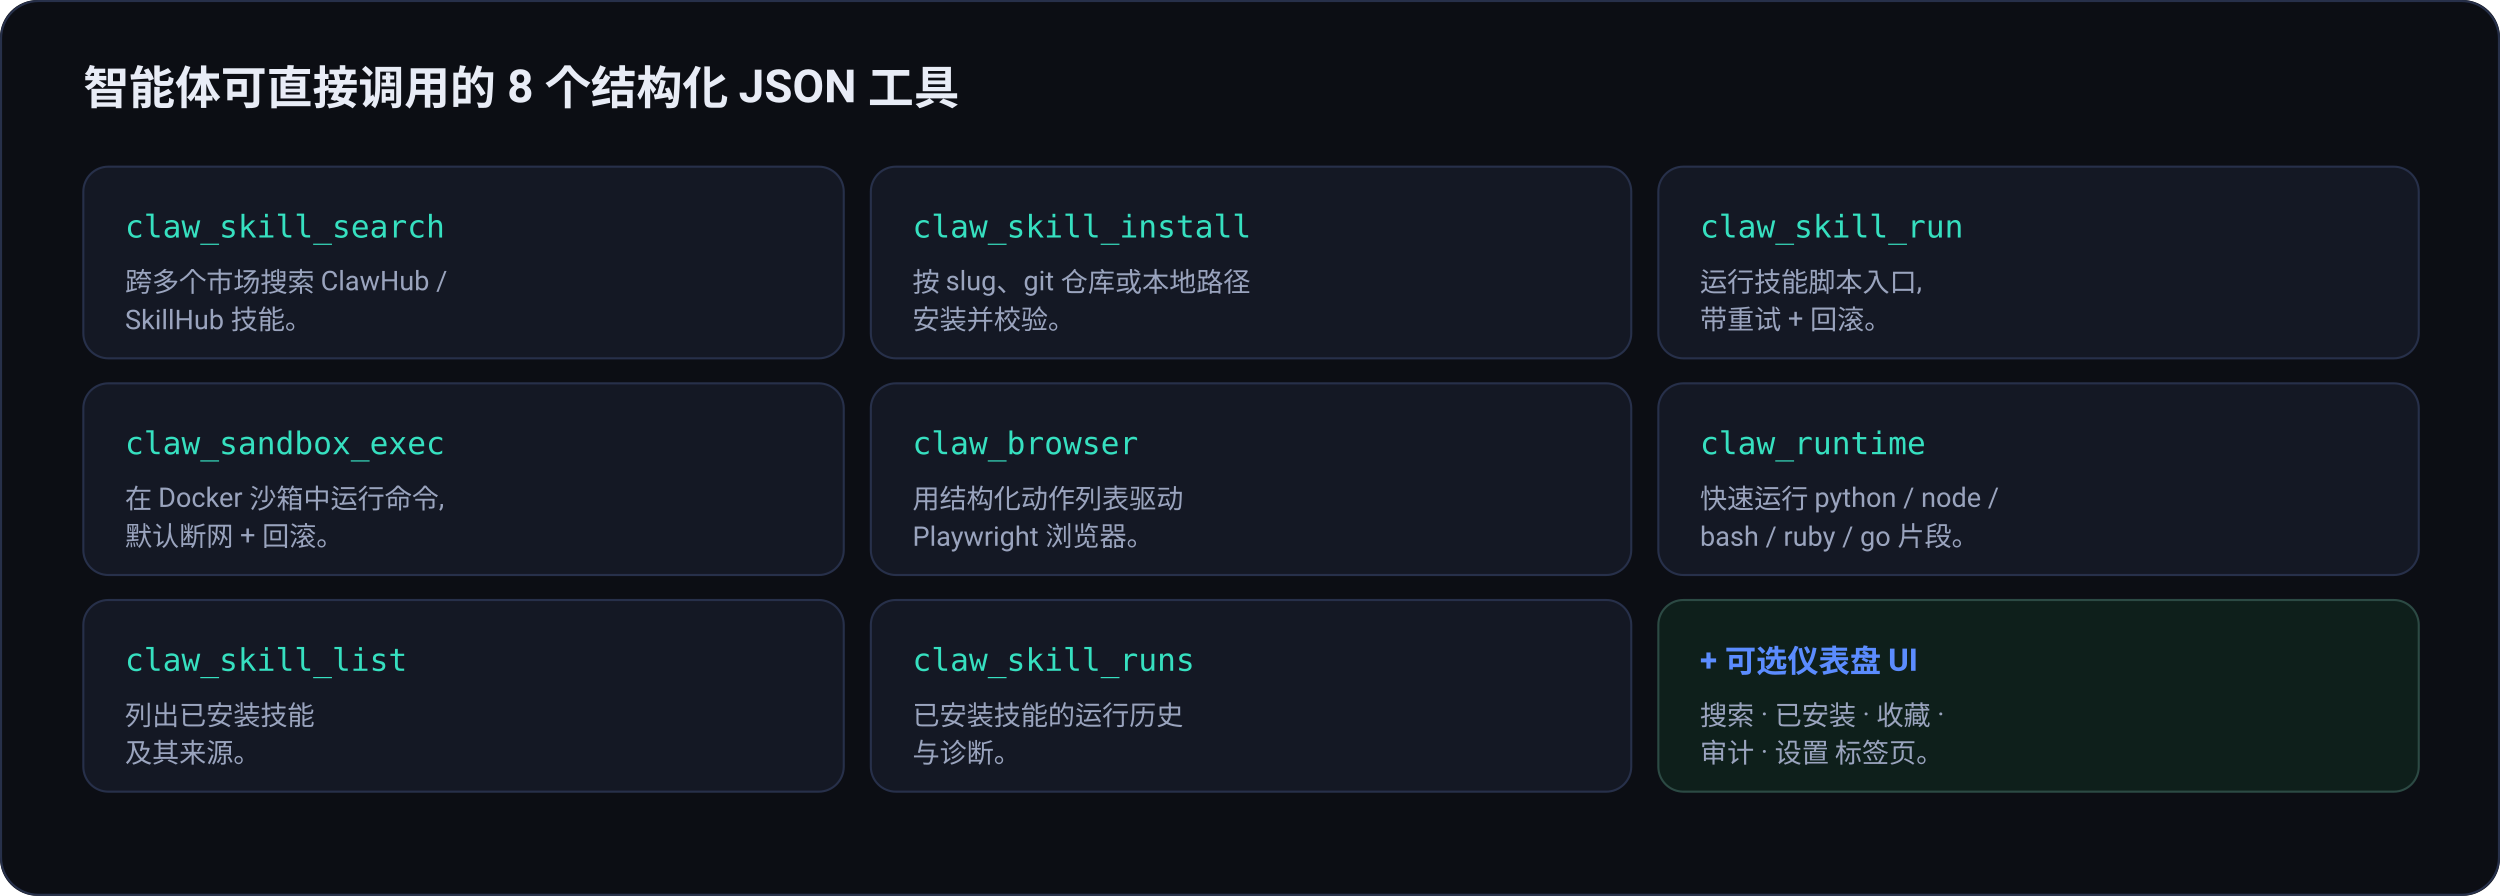
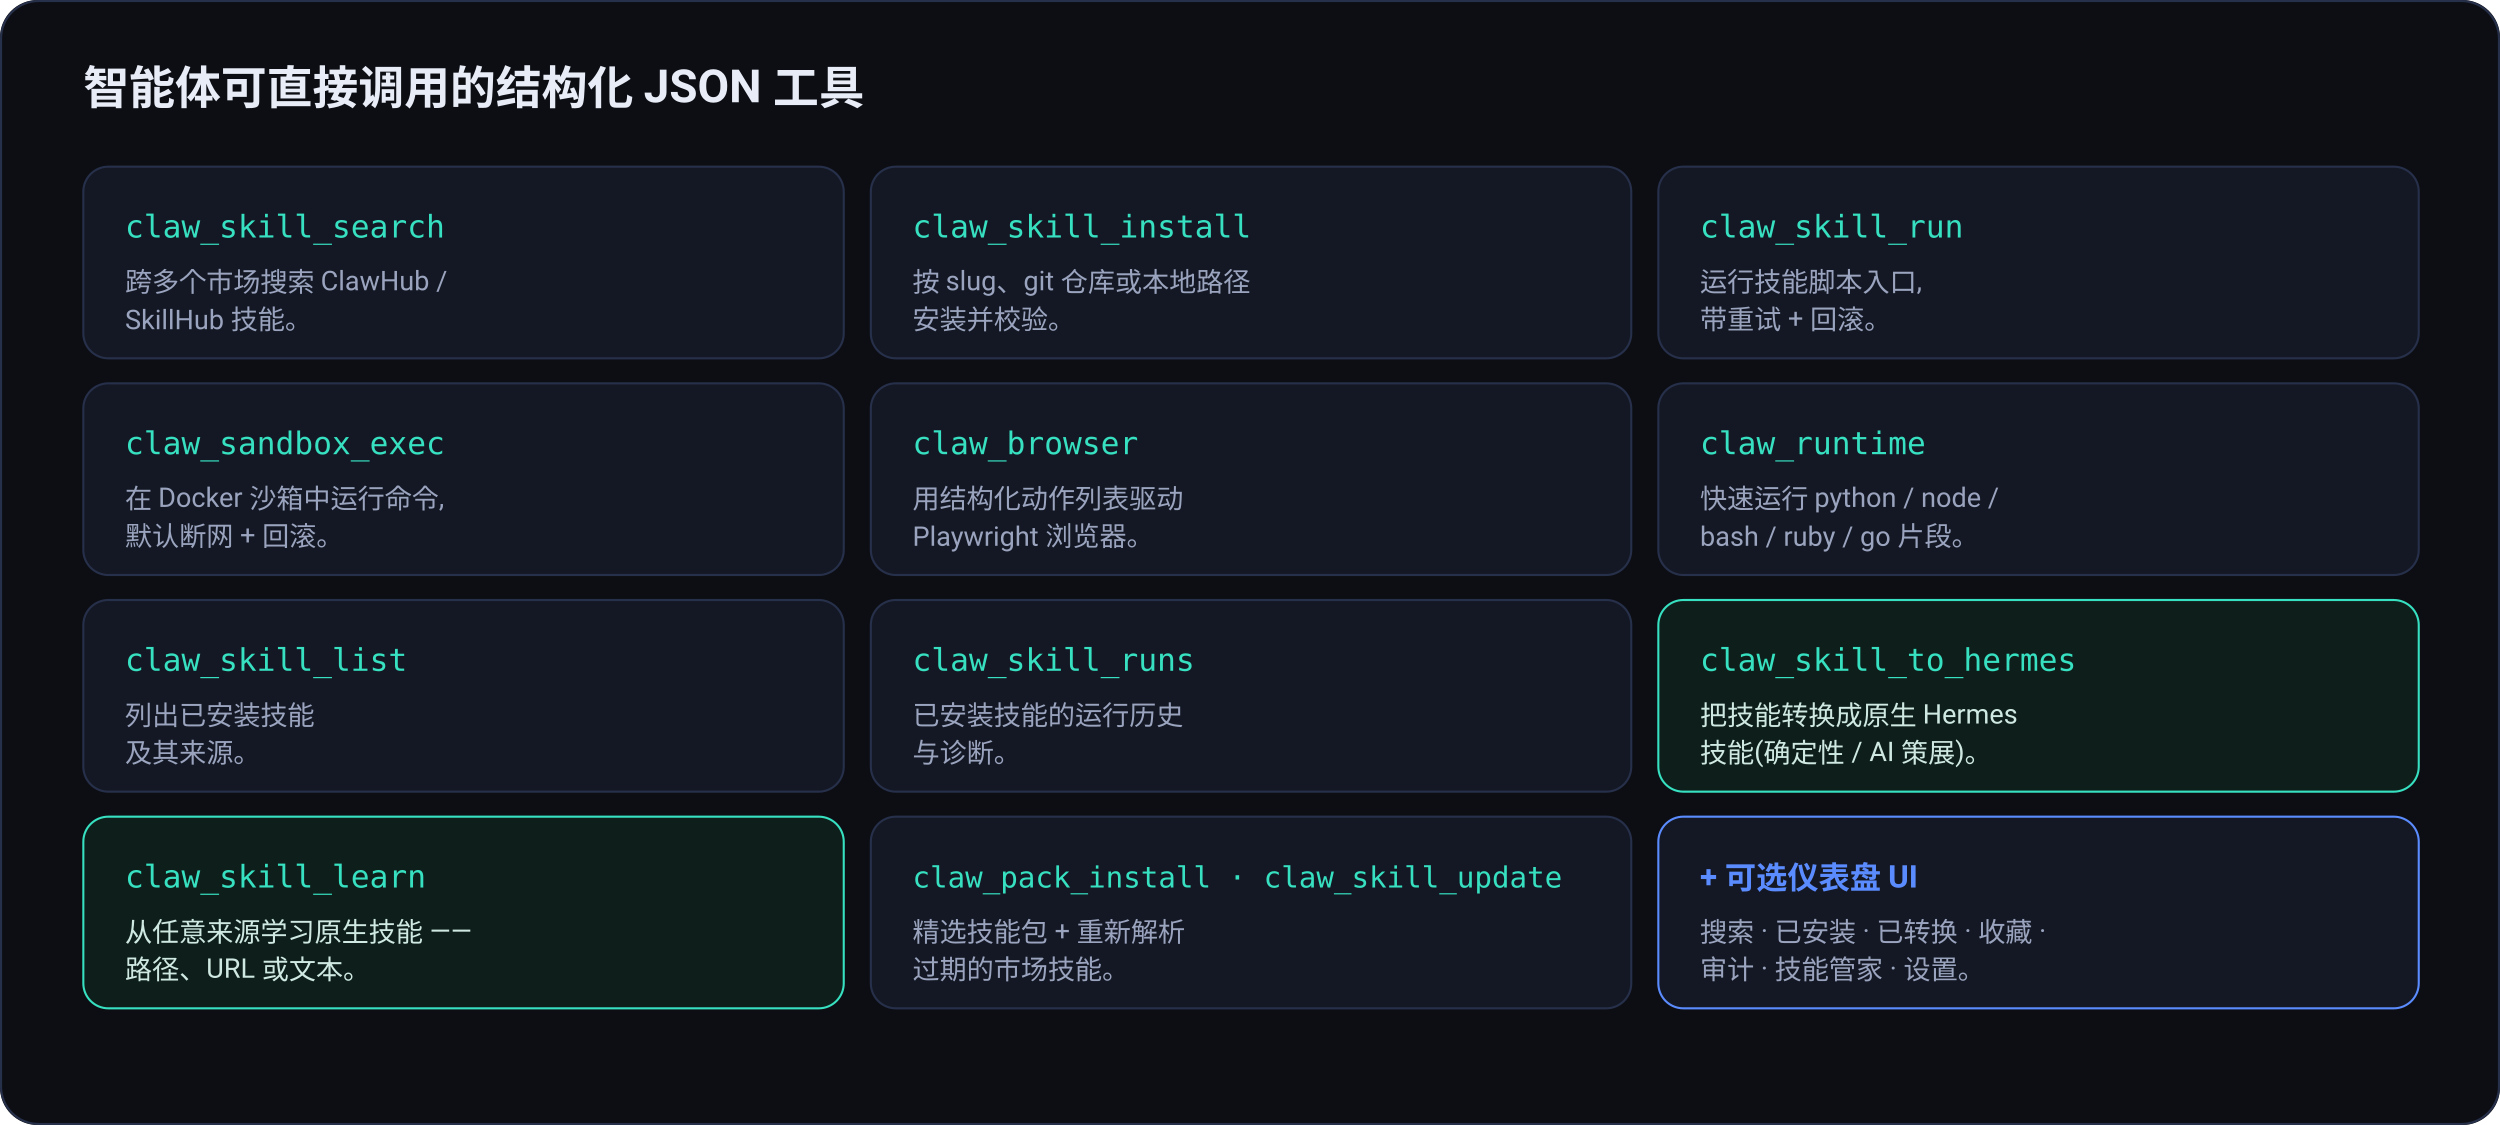
- <svg xmlns="http://www.w3.org/2000/svg" width="1200" height="430" viewBox="0 0 1200 430" font-family="-apple-system,BlinkMacSystemFont,'Segoe UI',Roboto,'PingFang SC','Microsoft YaHei',Helvetica,Arial,sans-serif">
-   <rect width="1200" height="430" rx="18" fill="#0c0e14" />
-   <rect x="0.5" y="0.5" width="1199" height="429" rx="18" fill="none" stroke="#27304a" />
-   <text x="40" y="50" fill="#e8ecf6" font-size="22" font-weight="700">智能体可直接调用的 8 个结构化 JSON 工具</text>
+ <svg xmlns="http://www.w3.org/2000/svg" width="1200" height="540" viewBox="0 0 1200 540" font-family="-apple-system,BlinkMacSystemFont,'Segoe UI',Roboto,'PingFang SC','Microsoft YaHei',Helvetica,Arial,sans-serif">
+   <rect width="1200" height="540" rx="18" fill="#0c0e14" />
+   <rect x="0.5" y="0.5" width="1199" height="539" rx="18" fill="none" stroke="#27304a" />
+   <text x="40" y="50" fill="#e8ecf6" font-size="22" font-weight="700">智能体可直接调用的结构化 JSON 工具</text>
  <g font-size="15">
    <g transform="translate(40,80)">
      <rect width="365" height="92" rx="12" fill="#141824" stroke="#27304a" />
-       <text x="20" y="34" fill="#36e0c0" font-family="monospace" font-size="15">claw_skill_search</text>
+       <text x="20" y="34" fill="#36e0c0" font-family="monospace">claw_skill_search</text>
      <text x="20" y="60" fill="#9aa4be" font-size="13">跨多个市场搜索 ClawHub /</text>
      <text x="20" y="78" fill="#9aa4be" font-size="13">SkillHub 技能。</text>
    </g>
    <g transform="translate(418,80)">
      <rect width="365" height="92" rx="12" fill="#141824" stroke="#27304a" />
-       <text x="20" y="34" fill="#36e0c0" font-family="monospace" font-size="15">claw_skill_install</text>
+       <text x="20" y="34" fill="#36e0c0" font-family="monospace">claw_skill_install</text>
      <text x="20" y="60" fill="#9aa4be" font-size="13">按 slug、git 仓库或本地路径</text>
      <text x="20" y="78" fill="#9aa4be" font-size="13">安装并校验。</text>
    </g>
    <g transform="translate(796,80)">
      <rect width="365" height="92" rx="12" fill="#141824" stroke="#27304a" />
-       <text x="20" y="34" fill="#36e0c0" font-family="monospace" font-size="15">claw_skill_run</text>
+       <text x="20" y="34" fill="#36e0c0" font-family="monospace">claw_skill_run</text>
      <text x="20" y="60" fill="#9aa4be" font-size="13">运行技能脚本入口,</text>
      <text x="20" y="78" fill="#9aa4be" font-size="13">带重试 + 回滚。</text>
    </g>
    <g transform="translate(40,184)">
      <rect width="365" height="92" rx="12" fill="#141824" stroke="#27304a" />
-       <text x="20" y="34" fill="#36e0c0" font-family="monospace" font-size="15">claw_sandbox_exec</text>
+       <text x="20" y="34" fill="#36e0c0" font-family="monospace">claw_sandbox_exec</text>
      <text x="20" y="60" fill="#9aa4be" font-size="13">在 Docker 沙箱中运行命令,</text>
      <text x="20" y="78" fill="#9aa4be" font-size="13">默认断网 + 回滚。</text>
    </g>
    <g transform="translate(418,184)">
      <rect width="365" height="92" rx="12" fill="#141824" stroke="#27304a" />
-       <text x="20" y="34" fill="#36e0c0" font-family="monospace" font-size="15">claw_browser</text>
+       <text x="20" y="34" fill="#36e0c0" font-family="monospace">claw_browser</text>
      <text x="20" y="60" fill="#9aa4be" font-size="13">用结构化动作列表驱动</text>
      <text x="20" y="78" fill="#9aa4be" font-size="13">Playwright 浏览器。</text>
    </g>
    <g transform="translate(796,184)">
      <rect width="365" height="92" rx="12" fill="#141824" stroke="#27304a" />
-       <text x="20" y="34" fill="#36e0c0" font-family="monospace" font-size="15">claw_runtime</text>
+       <text x="20" y="34" fill="#36e0c0" font-family="monospace">claw_runtime</text>
      <text x="20" y="60" fill="#9aa4be" font-size="13">快速运行 python / node /</text>
      <text x="20" y="78" fill="#9aa4be" font-size="13">bash / ruby / go 片段。</text>
    </g>
    <g transform="translate(40,288)">
      <rect width="365" height="92" rx="12" fill="#141824" stroke="#27304a" />
-       <text x="20" y="34" fill="#36e0c0" font-family="monospace" font-size="15">claw_skill_list</text>
+       <text x="20" y="34" fill="#36e0c0" font-family="monospace">claw_skill_list</text>
      <text x="20" y="60" fill="#9aa4be" font-size="13">列出已安装技能</text>
      <text x="20" y="78" fill="#9aa4be" font-size="13">及其来源。</text>
    </g>
    <g transform="translate(418,288)">
      <rect width="365" height="92" rx="12" fill="#141824" stroke="#27304a" />
-       <text x="20" y="34" fill="#36e0c0" font-family="monospace" font-size="15">claw_skill_runs</text>
+       <text x="20" y="34" fill="#36e0c0" font-family="monospace">claw_skill_runs</text>
      <text x="20" y="60" fill="#9aa4be" font-size="13">已安装技能的运行历史</text>
      <text x="20" y="78" fill="#9aa4be" font-size="13">与诊断。</text>
    </g>
    <g transform="translate(796,288)">
-       <rect width="365" height="92" rx="12" fill="#0e1f1b" stroke="#2c4a44" />
+       <rect width="365" height="92" rx="12" fill="#0e1f1b" stroke="#36e0c0" />
+       <text x="20" y="34" fill="#36e0c0" font-family="monospace">claw_skill_to_hermes</text>
+       <text x="20" y="60" fill="#cfe9e2" font-size="13">把技能转换成原生 Hermes</text>
+       <text x="20" y="78" fill="#cfe9e2" font-size="13">技能(确定性 / AI 策展)。</text>
+     </g>
+     <g transform="translate(40,392)">
+       <rect width="365" height="92" rx="12" fill="#0e1f1b" stroke="#36e0c0" />
+       <text x="20" y="34" fill="#36e0c0" font-family="monospace">claw_skill_learn</text>
+       <text x="20" y="60" fill="#cfe9e2" font-size="13">从任意来源学习原生技能 ——</text>
+       <text x="20" y="78" fill="#cfe9e2" font-size="13">路径、URL 或文本。</text>
+     </g>
+     <g transform="translate(418,392)">
+       <rect width="365" height="92" rx="12" fill="#141824" stroke="#27304a" />
+       <text x="20" y="34" fill="#36e0c0" font-family="monospace" font-size="14">claw_pack_install · claw_skill_update</text>
+       <text x="20" y="60" fill="#9aa4be" font-size="13">精选技能包 + 重新解析</text>
+       <text x="20" y="78" fill="#9aa4be" font-size="13">过期的市场技能。</text>
+     </g>
+     <g transform="translate(796,392)">
+       <rect width="365" height="92" rx="12" fill="#141824" stroke="#5b8cff" />
      <text x="20" y="34" fill="#5b8cff" font-size="15" font-weight="700">+ 可选仪表盘 UI</text>
-       <text x="20" y="60" fill="#9aa4be" font-size="13">搜索 · 已安装 · 收藏 ·</text>
-       <text x="20" y="78" fill="#9aa4be" font-size="13">审计 · 设置 标签页。</text>
+       <text x="20" y="60" fill="#9aa4be" font-size="13">搜索 · 已安装 · 已转换 · 收藏 ·</text>
+       <text x="20" y="78" fill="#9aa4be" font-size="13">审计 · 技能管家 · 设置。</text>
    </g>
  </g>
</svg>
